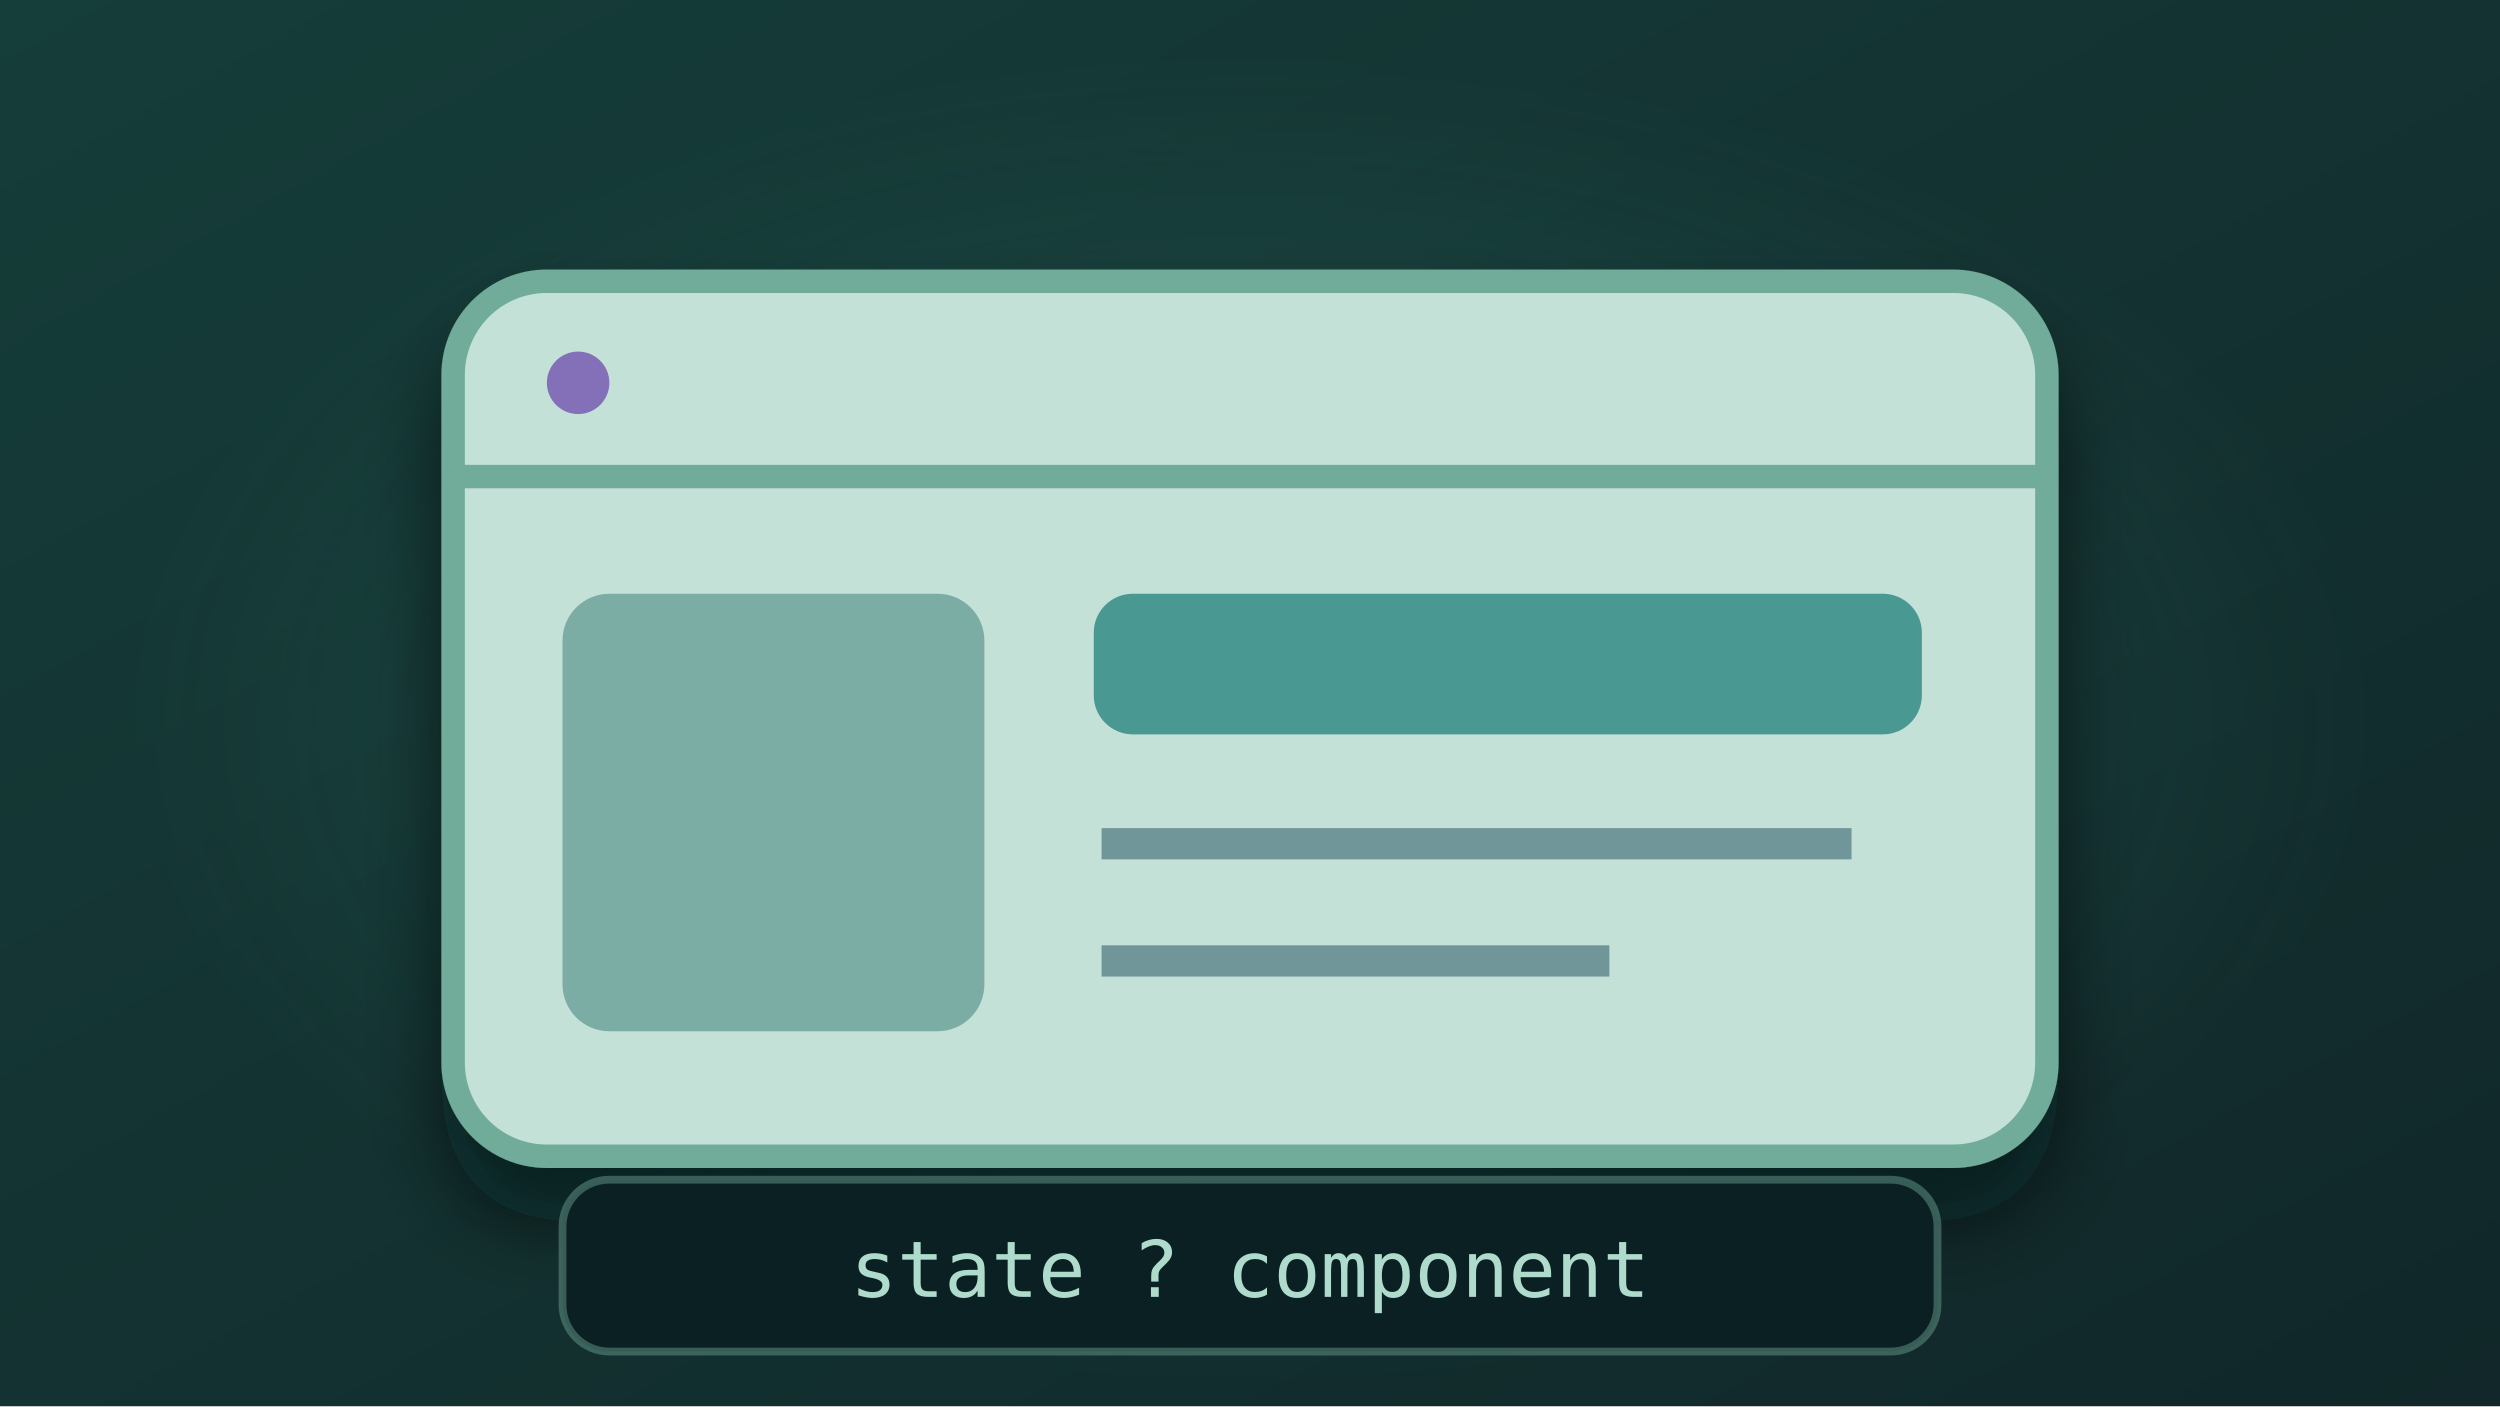
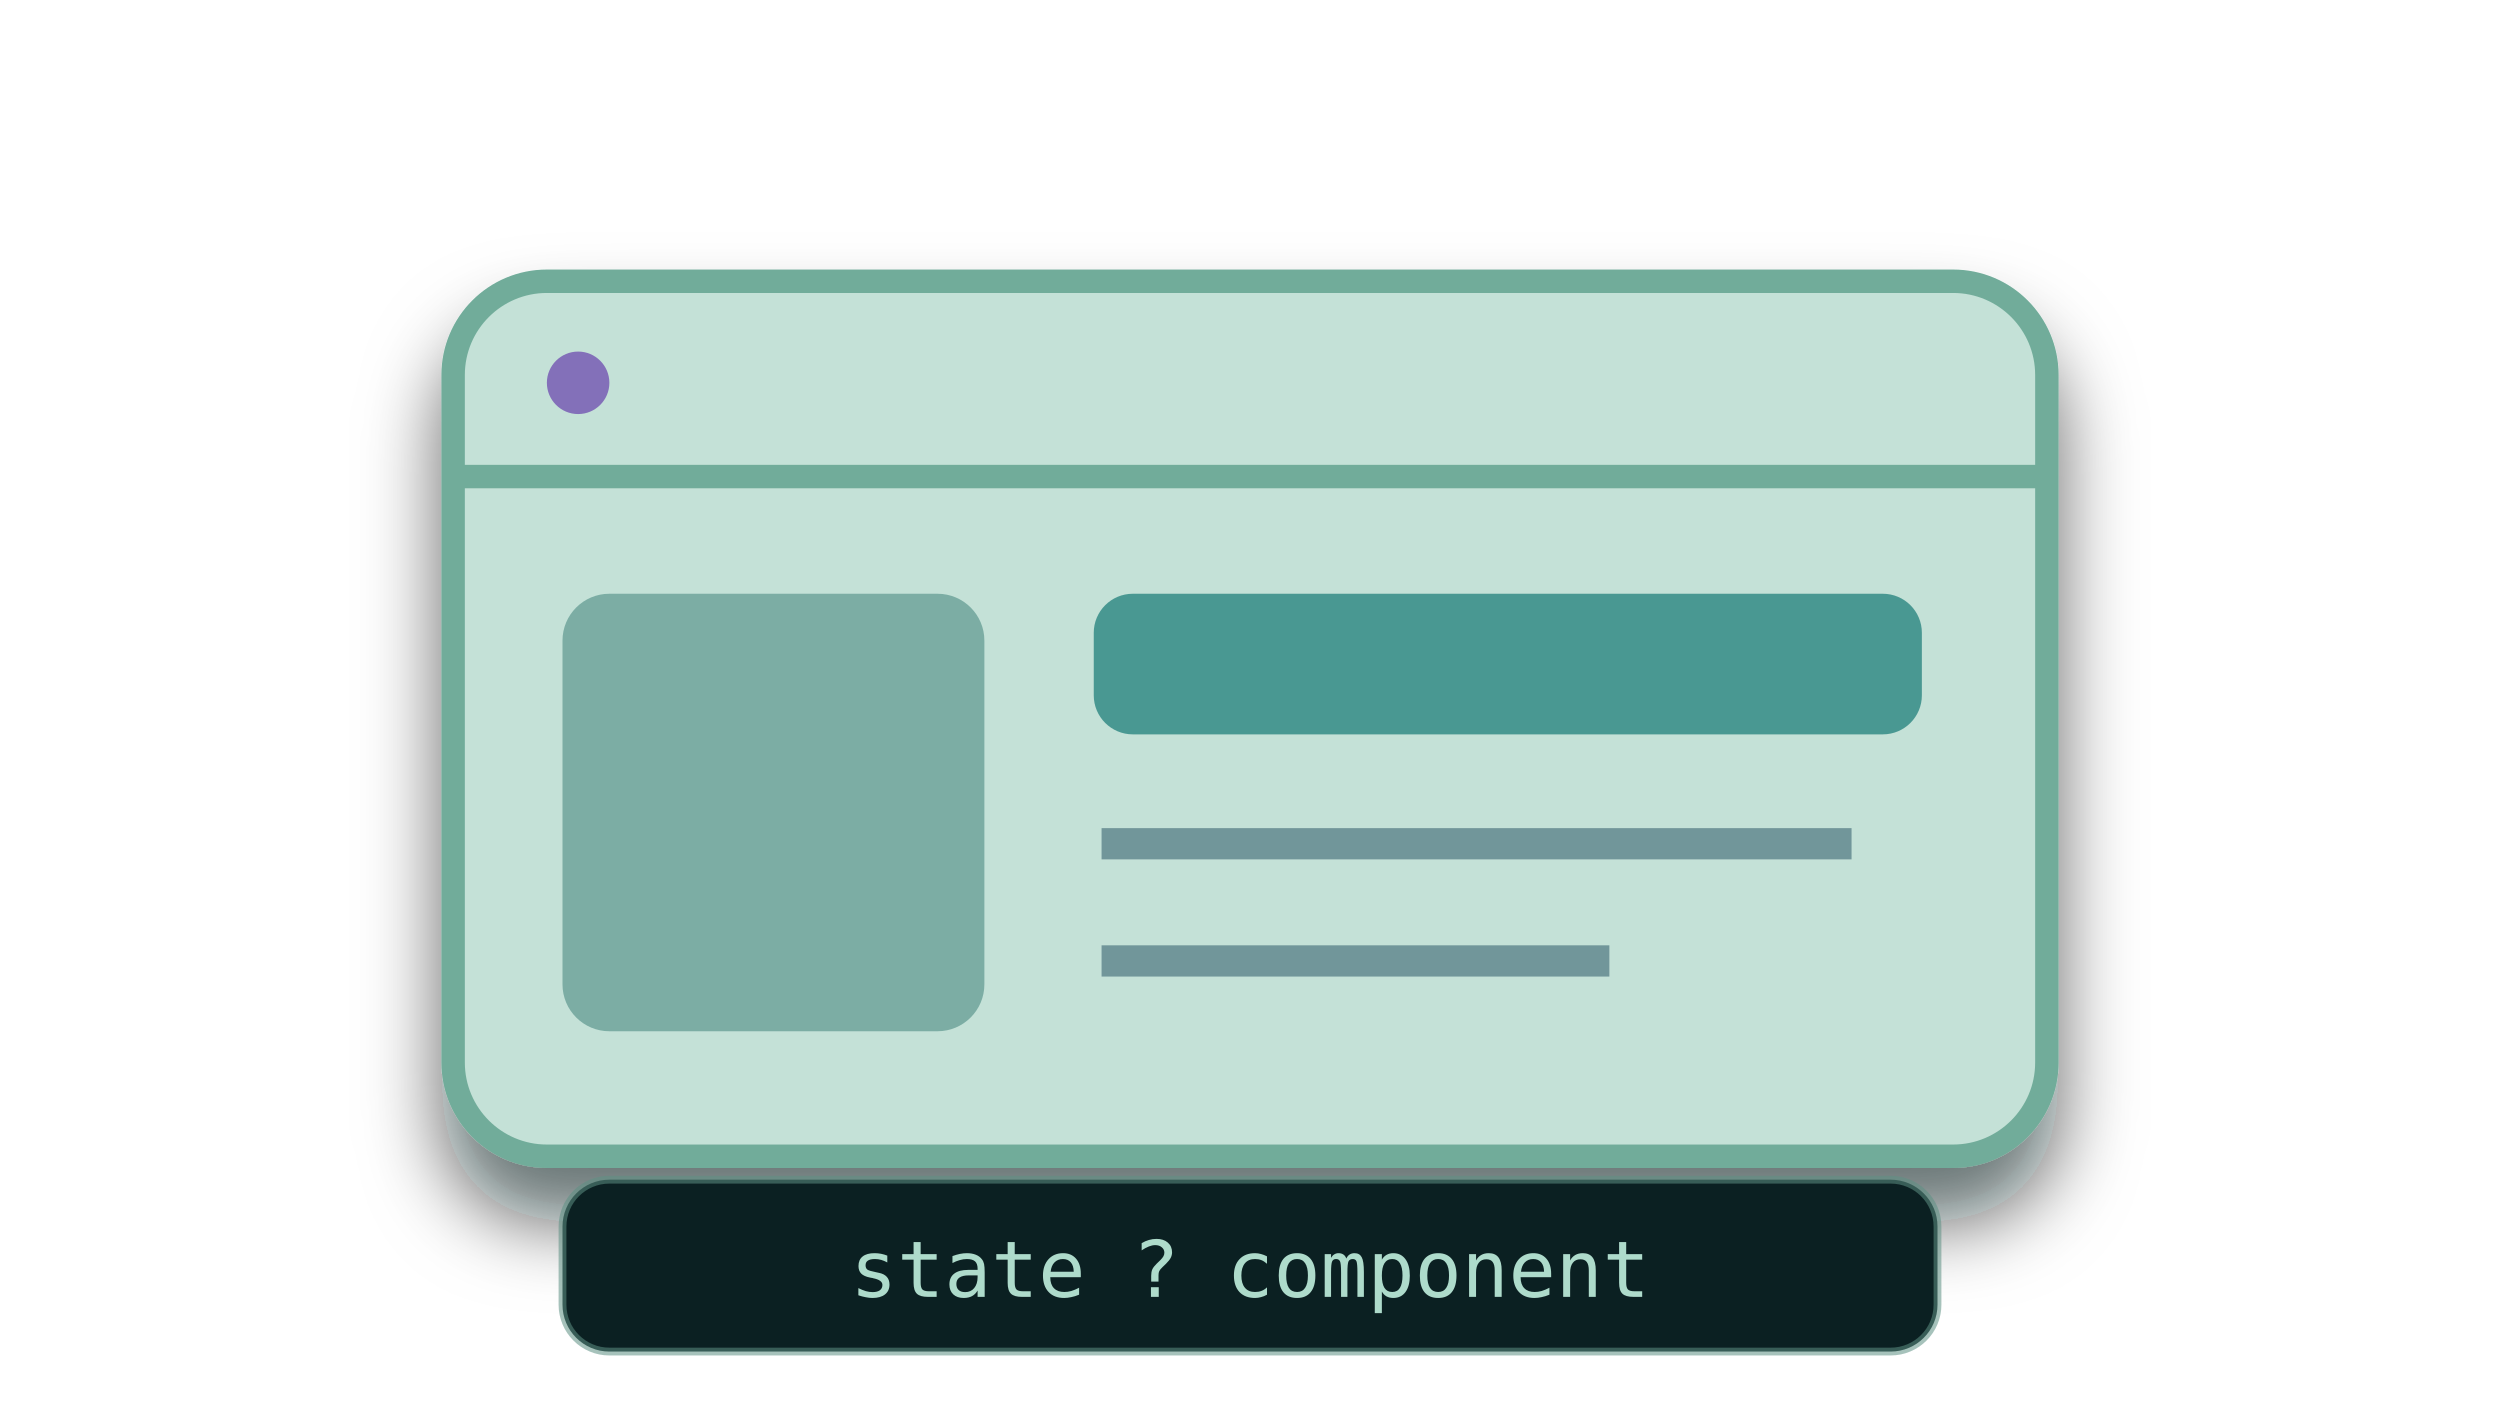
<svg xmlns="http://www.w3.org/2000/svg" viewBox="0 0 320 180" width="320" height="180">
  <defs>
    <linearGradient id="bg" x2="1" y2="1">
      <stop stop-color="#153d39" />
      <stop offset="1" stop-color="#112729" />
    </linearGradient>
    <filter id="depth" x="-35%" y="-35%" width="170%" height="180%">
      <feDropShadow dx="0" dy="7" stdDeviation="5" flood-color="#020b0d" flood-opacity=".6" />
    </filter>
    <radialGradient id="halo">
      <stop stop-color="#5aceb5" stop-opacity=".18" />
      <stop offset="1" stop-color="#5aceb5" stop-opacity="0" />
    </radialGradient>
  </defs>
-   <rect width="320" height="180" fill="url(#bg)" />
-   <ellipse cx="160" cy="92" rx="145" ry="85" fill="url(#halo)" />
  <g filter="url(#depth)">
    <rect x="58" y="36" width="204" height="112" rx="12" fill="#c4e1d7" stroke="#71ac9a" stroke-width="3" />
    <path d="M58 61h204" stroke="#71ac9a" stroke-width="3" />
    <circle cx="74" cy="49" r="4" fill="#8370b9" />
    <rect x="72" y="76" width="54" height="56" rx="6" fill="#7bada4" />
    <rect x="140" y="76" width="106" height="18" rx="5" fill="#4a9892" />
    <path d="M141 108h96m-96 15h65" stroke="#71969a" stroke-width="4" />
  </g>
  <rect x="72" y="151" width="176" height="22" rx="6" fill="#0b2022" stroke="#5e9083" stroke-opacity=".55" />
  <text x="160" y="166" text-anchor="middle" font-family="Consolas,monospace" font-size="10" fill="#aedbcb">state ? component</text>
</svg>
